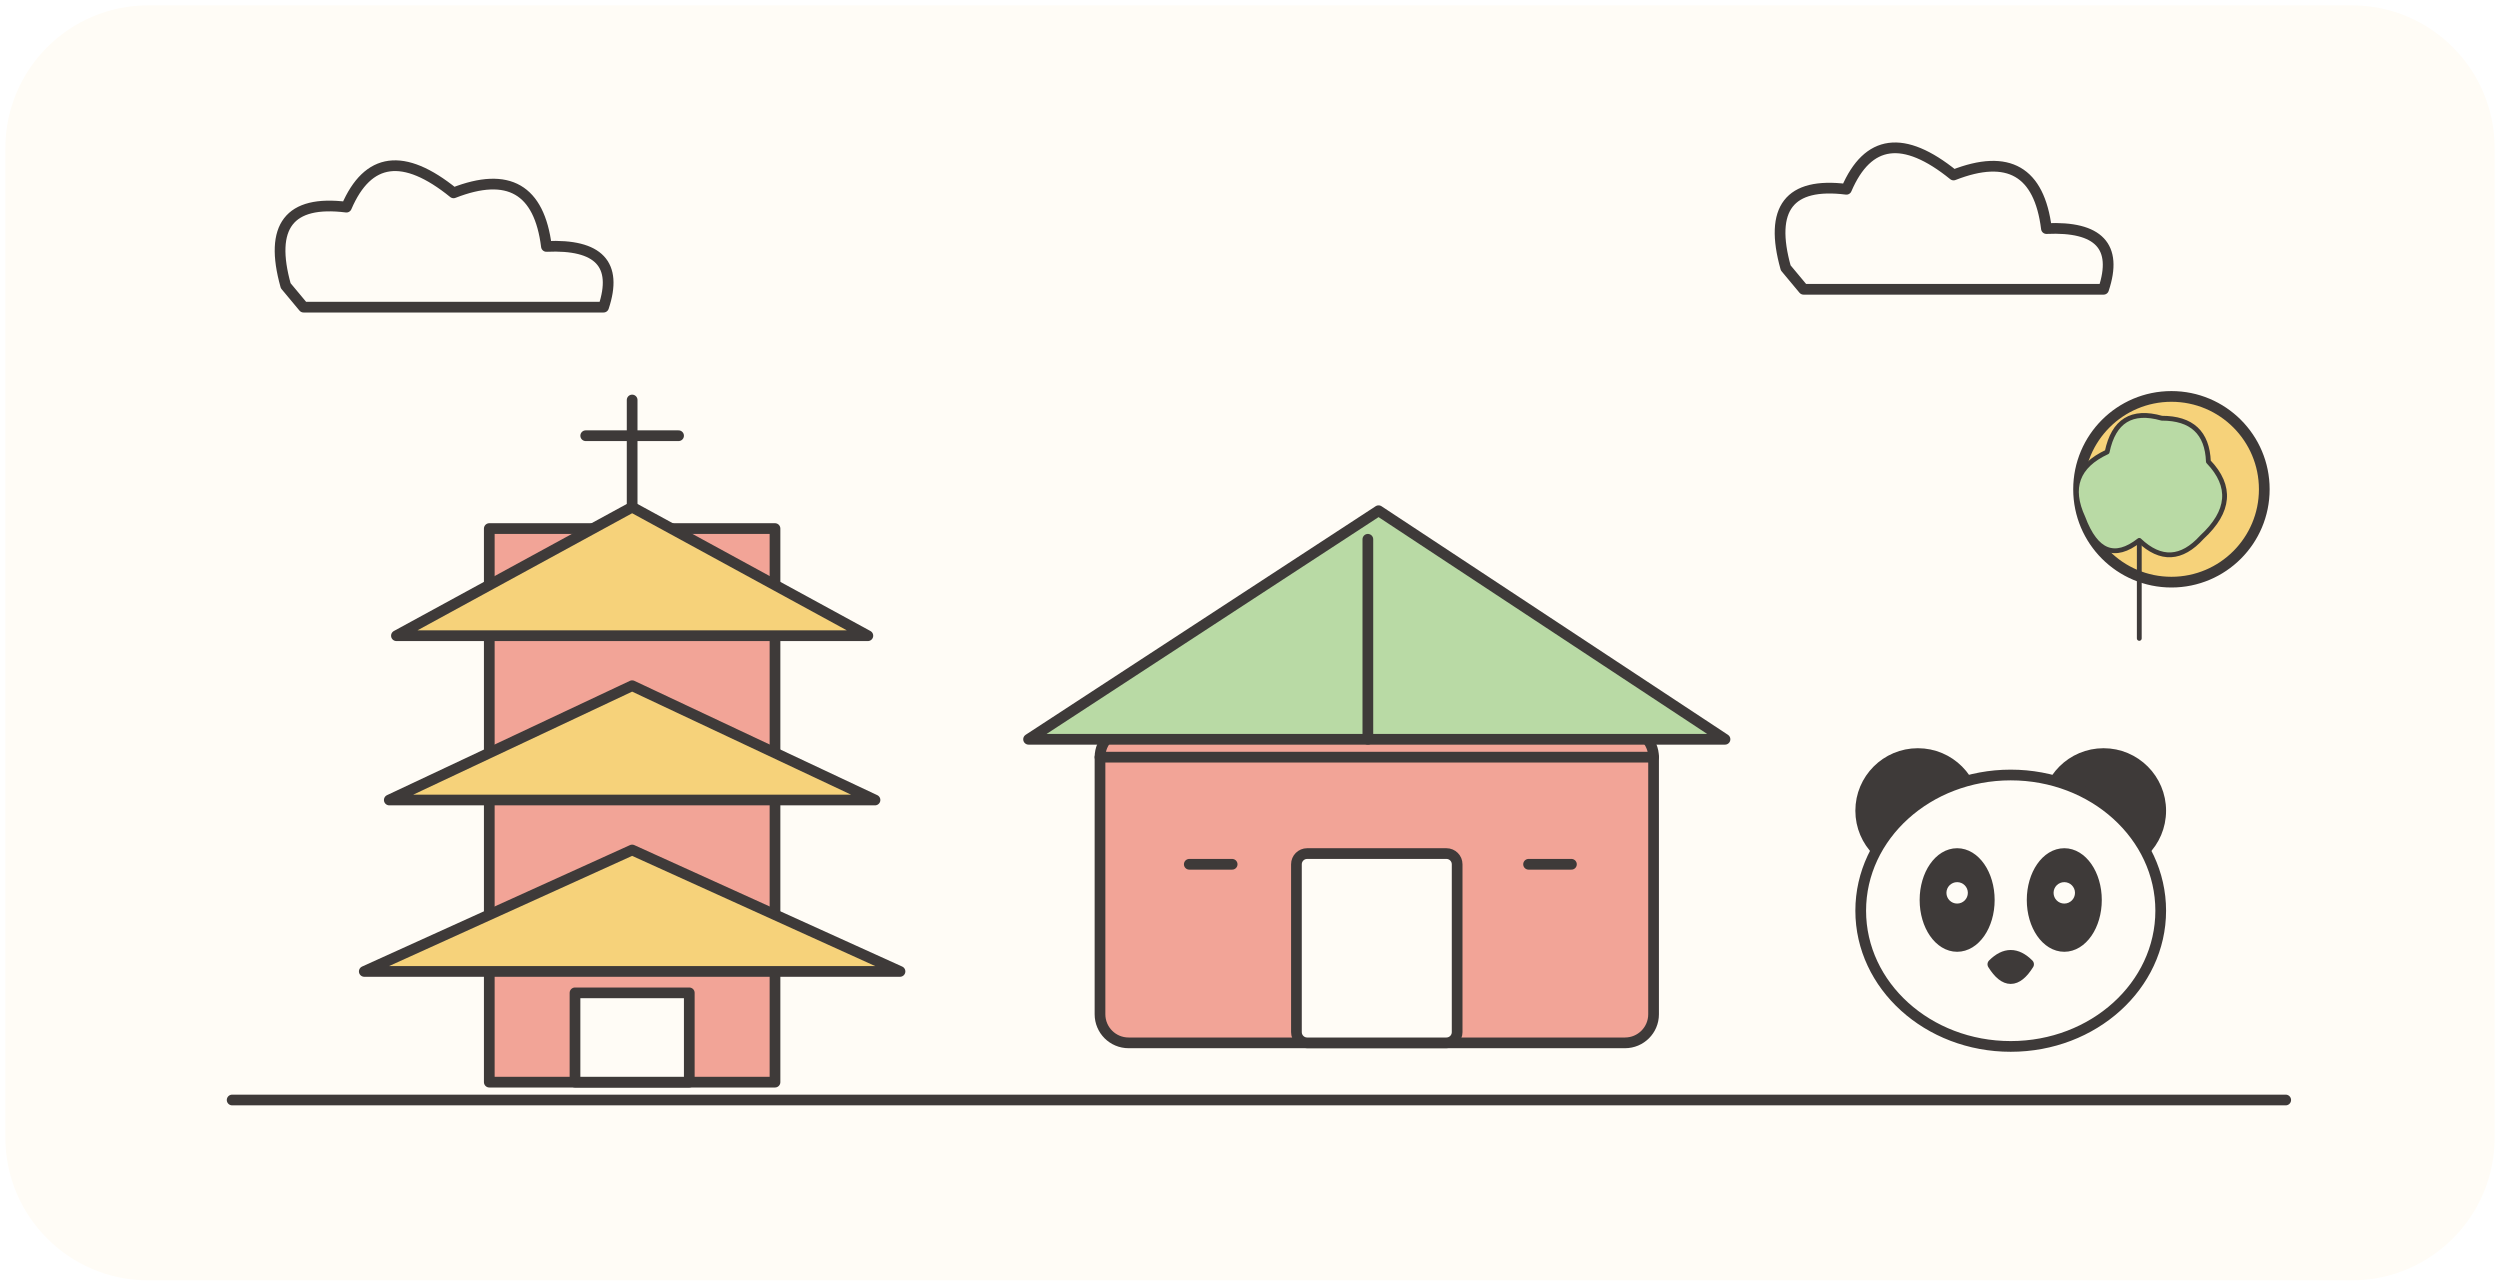
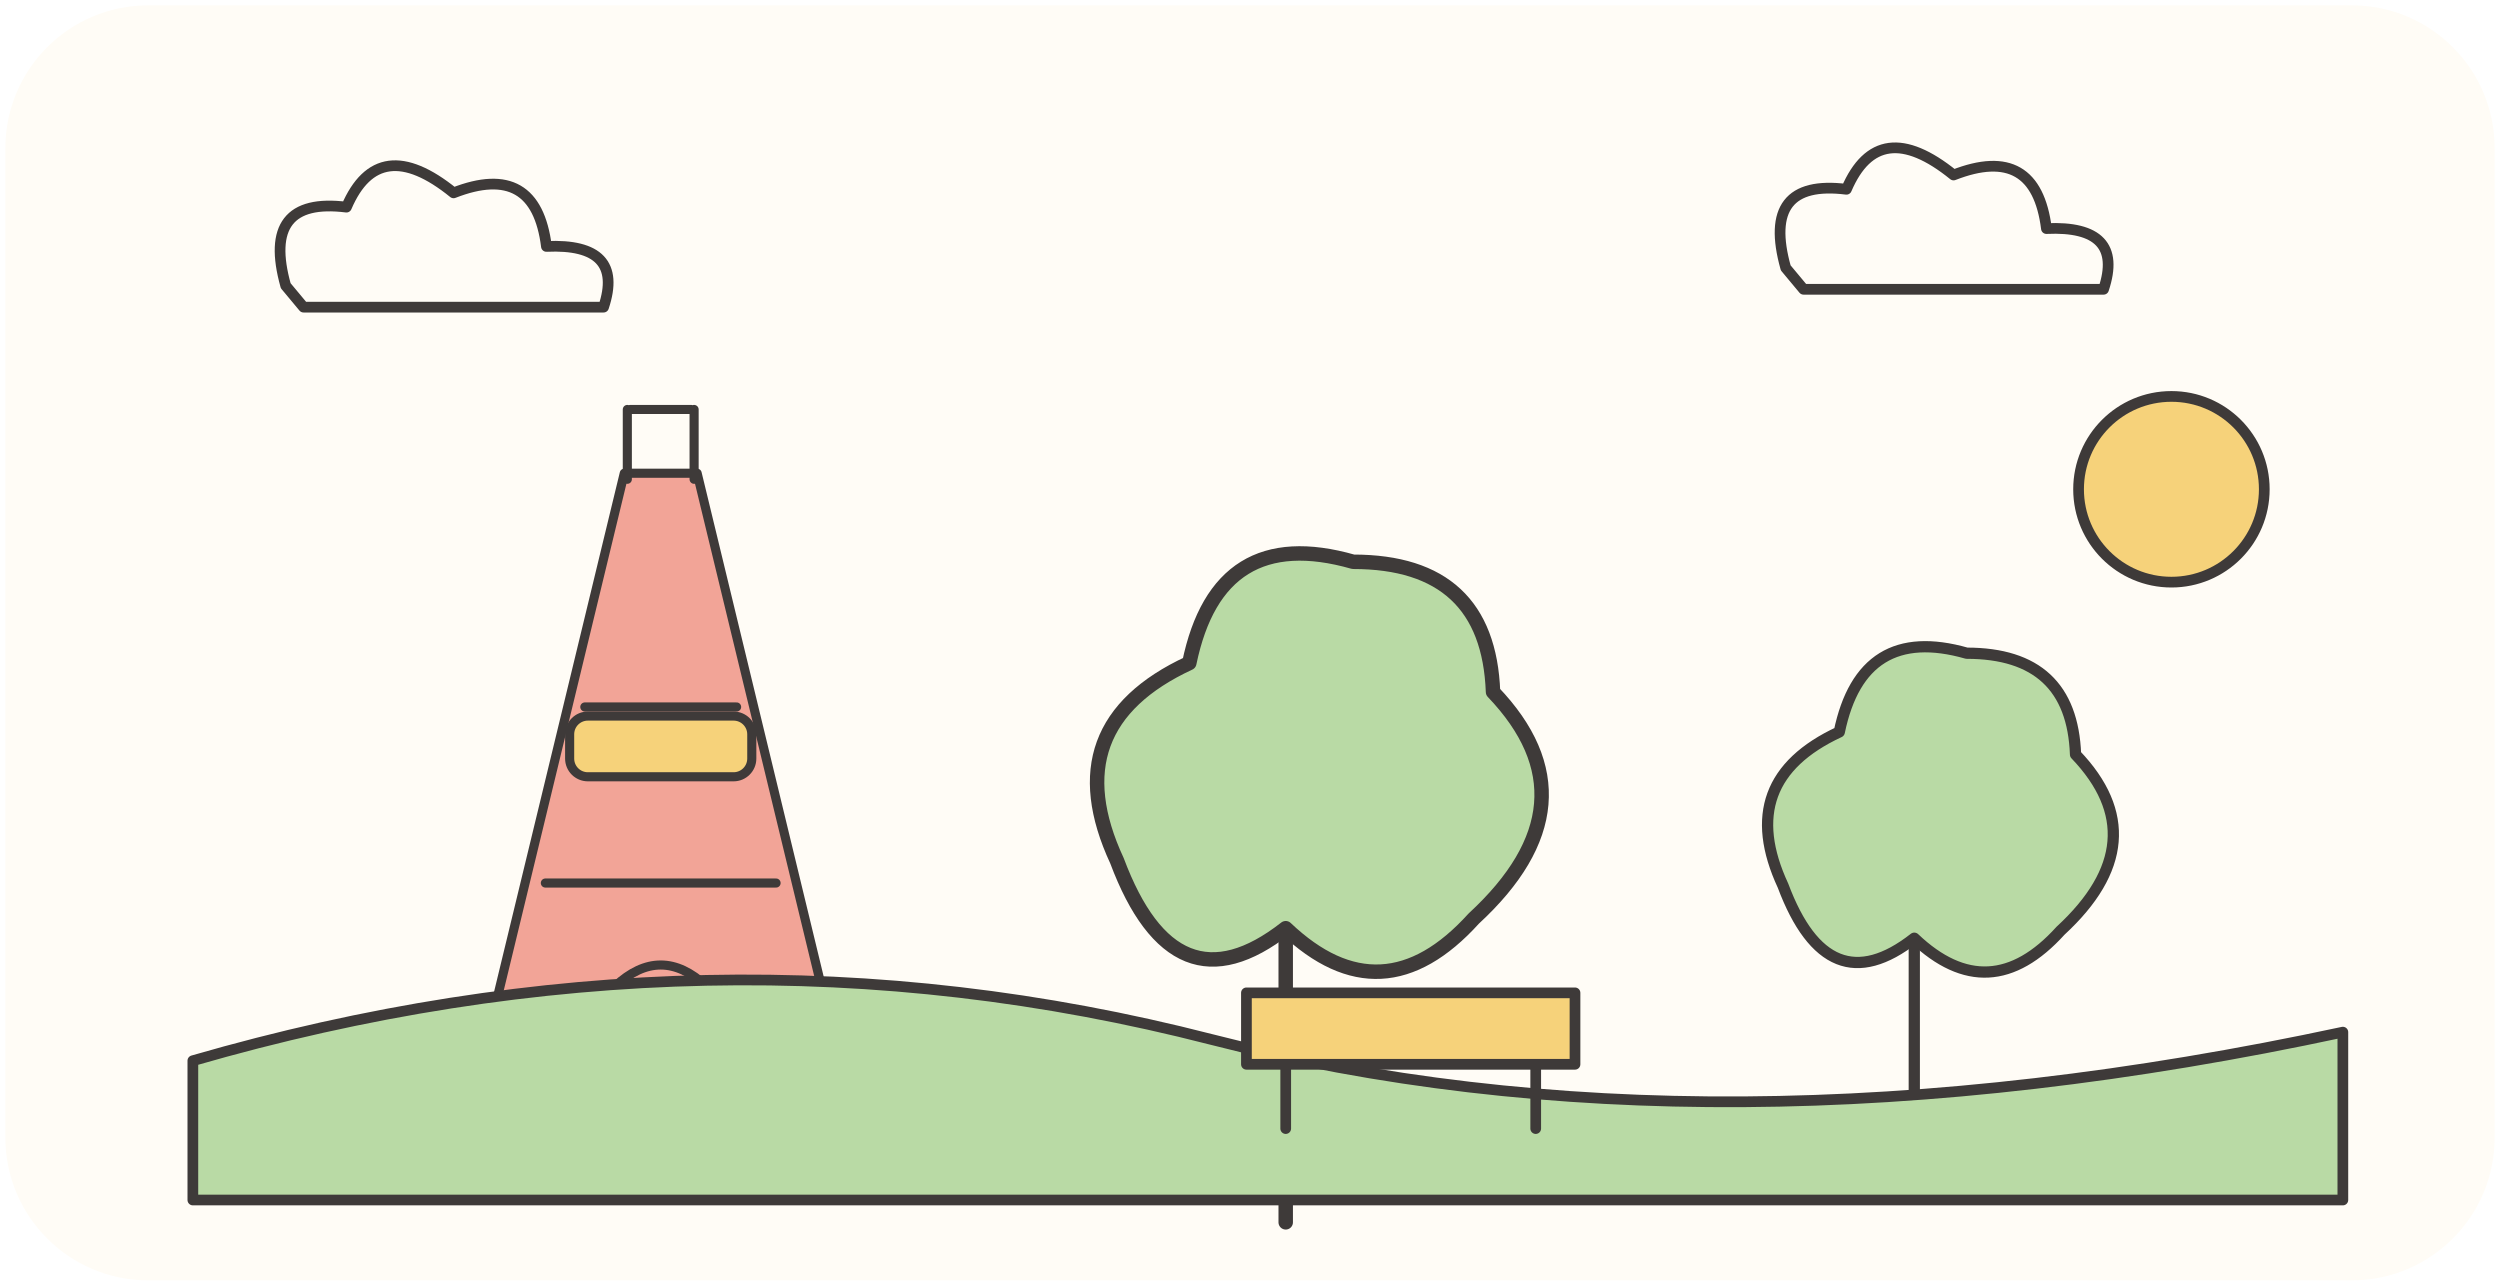
<svg xmlns="http://www.w3.org/2000/svg" class="book-illustration" viewBox="0 0 700 360" role="img" aria-label="原創旅行氣氛插畫">
  <g fill="none" stroke="#3E3A39" stroke-width="3" stroke-linecap="round" stroke-linejoin="round">
    <rect x="1.5" y="1.5" width="697" height="357" rx="40" fill="#FFFCF6" stroke="none" />
    <g class="art-cloud" transform="translate(80 50)">
      <path d="M0 30Q-7 5 17 8Q26-13 47 4Q70-5 73 19Q95 18 89 36H5Z" fill="#FFFCF6" />
    </g>
    <g class="art-cloud" transform="translate(500 45)">
      <path d="M0 30Q-7 5 17 8Q26-13 47 4Q70-5 73 19Q95 18 89 36H5Z" fill="#FFFCF6" />
    </g>
    <circle cx="608" cy="137" r="26" fill="#F6D27A" />
-     <g transform="translate(177 303)">
-       <path d="M-40 0V-155H40V0Z" fill="#F2A497" />
-       <path d="M-66-125L0-161L66-125ZM-68-79L0-111L68-79ZM-75-31L0-65L75-31Z" fill="#F6D27A" />
-       <path d="M0-162v-29M-13-181h26" />
-       <rect x="-16" y="-25" width="32" height="25" fill="#FFFCF6" />
+     <g transform="translate(185 294) scale(0.85)">
+       <path d="M-58 0L-12-190H12L58 0Z" fill="#F2A497" />
+       <path d="M-38-55H38M-25-113H25M-11-188V-211M11-188V-211M-10-211H10M-30 0Q0-56 30 0" fill="none" />
+       <rect x="-30" y="-110" width="60" height="20" rx="6" fill="#F6D27A" />
    </g>
-     <g transform="translate(288 164)">
-       <rect x="20" y="40" width="155" height="88" rx="8" fill="#F2A497" />
-       <path d="M0 43L98-21L195 43Z" fill="#B9DAA5" />
-       <path d="M20 48H175M95-13V43" />
-       <rect x="75" y="75" width="45" height="53" rx="3" fill="#FFFCF6" />
-       <path d="M45 78h12M140 78h12" />
-     </g>
-     <g transform="translate(563 255)">
-       <circle cx="-26" cy="-28" r="16" fill="#3E3A39" />
-       <circle cx="26" cy="-28" r="16" fill="#3E3A39" />
-       <ellipse rx="42" ry="38" fill="#FFFCF6" />
-       <ellipse cx="-15" cy="-3" rx="9" ry="13" fill="#3E3A39" />
-       <ellipse cx="15" cy="-3" rx="9" ry="13" fill="#3E3A39" />
-       <circle cx="-15" cy="-5" r="3" fill="#FFFCF6" stroke="none" />
-       <circle cx="15" cy="-5" r="3" fill="#FFFCF6" stroke="none" />
-       <path d="M-5 15Q0 10 5 15Q0 23-5 15" fill="#3E3A39" />
-     </g>
-     <path d="M65 308H640" />
-     <g transform="translate(599 136) scale(0.45)">
+     <g transform="translate(360 214) scale(1.35)">
      <path d="M0 35V95" />
      <path d="M-35 20Q-48-8-20-21Q-14-50 14-42Q42-42 43-15Q65 8 39 32Q20 53 0 34Q-23 52-35 20Z" fill="#B9DAA5" />
    </g>
+     <g transform="translate(536 227) scale(1.05)">
+       <path d="M0 35V95" />
+       <path d="M-35 20Q-48-8-20-21Q-14-50 14-42Q42-42 43-15Q65 8 39 32Q20 53 0 34Q-23 52-35 20Z" fill="#B9DAA5" />
+     </g>
+     <path d="M54 297Q199 255 339 291T656 289V336H54Z" fill="#B9DAA5" />
+     <path d="M349 278h92v20h-92ZM360 298v18M430 298v18" fill="#F6D27A" />
  </g>
</svg>
